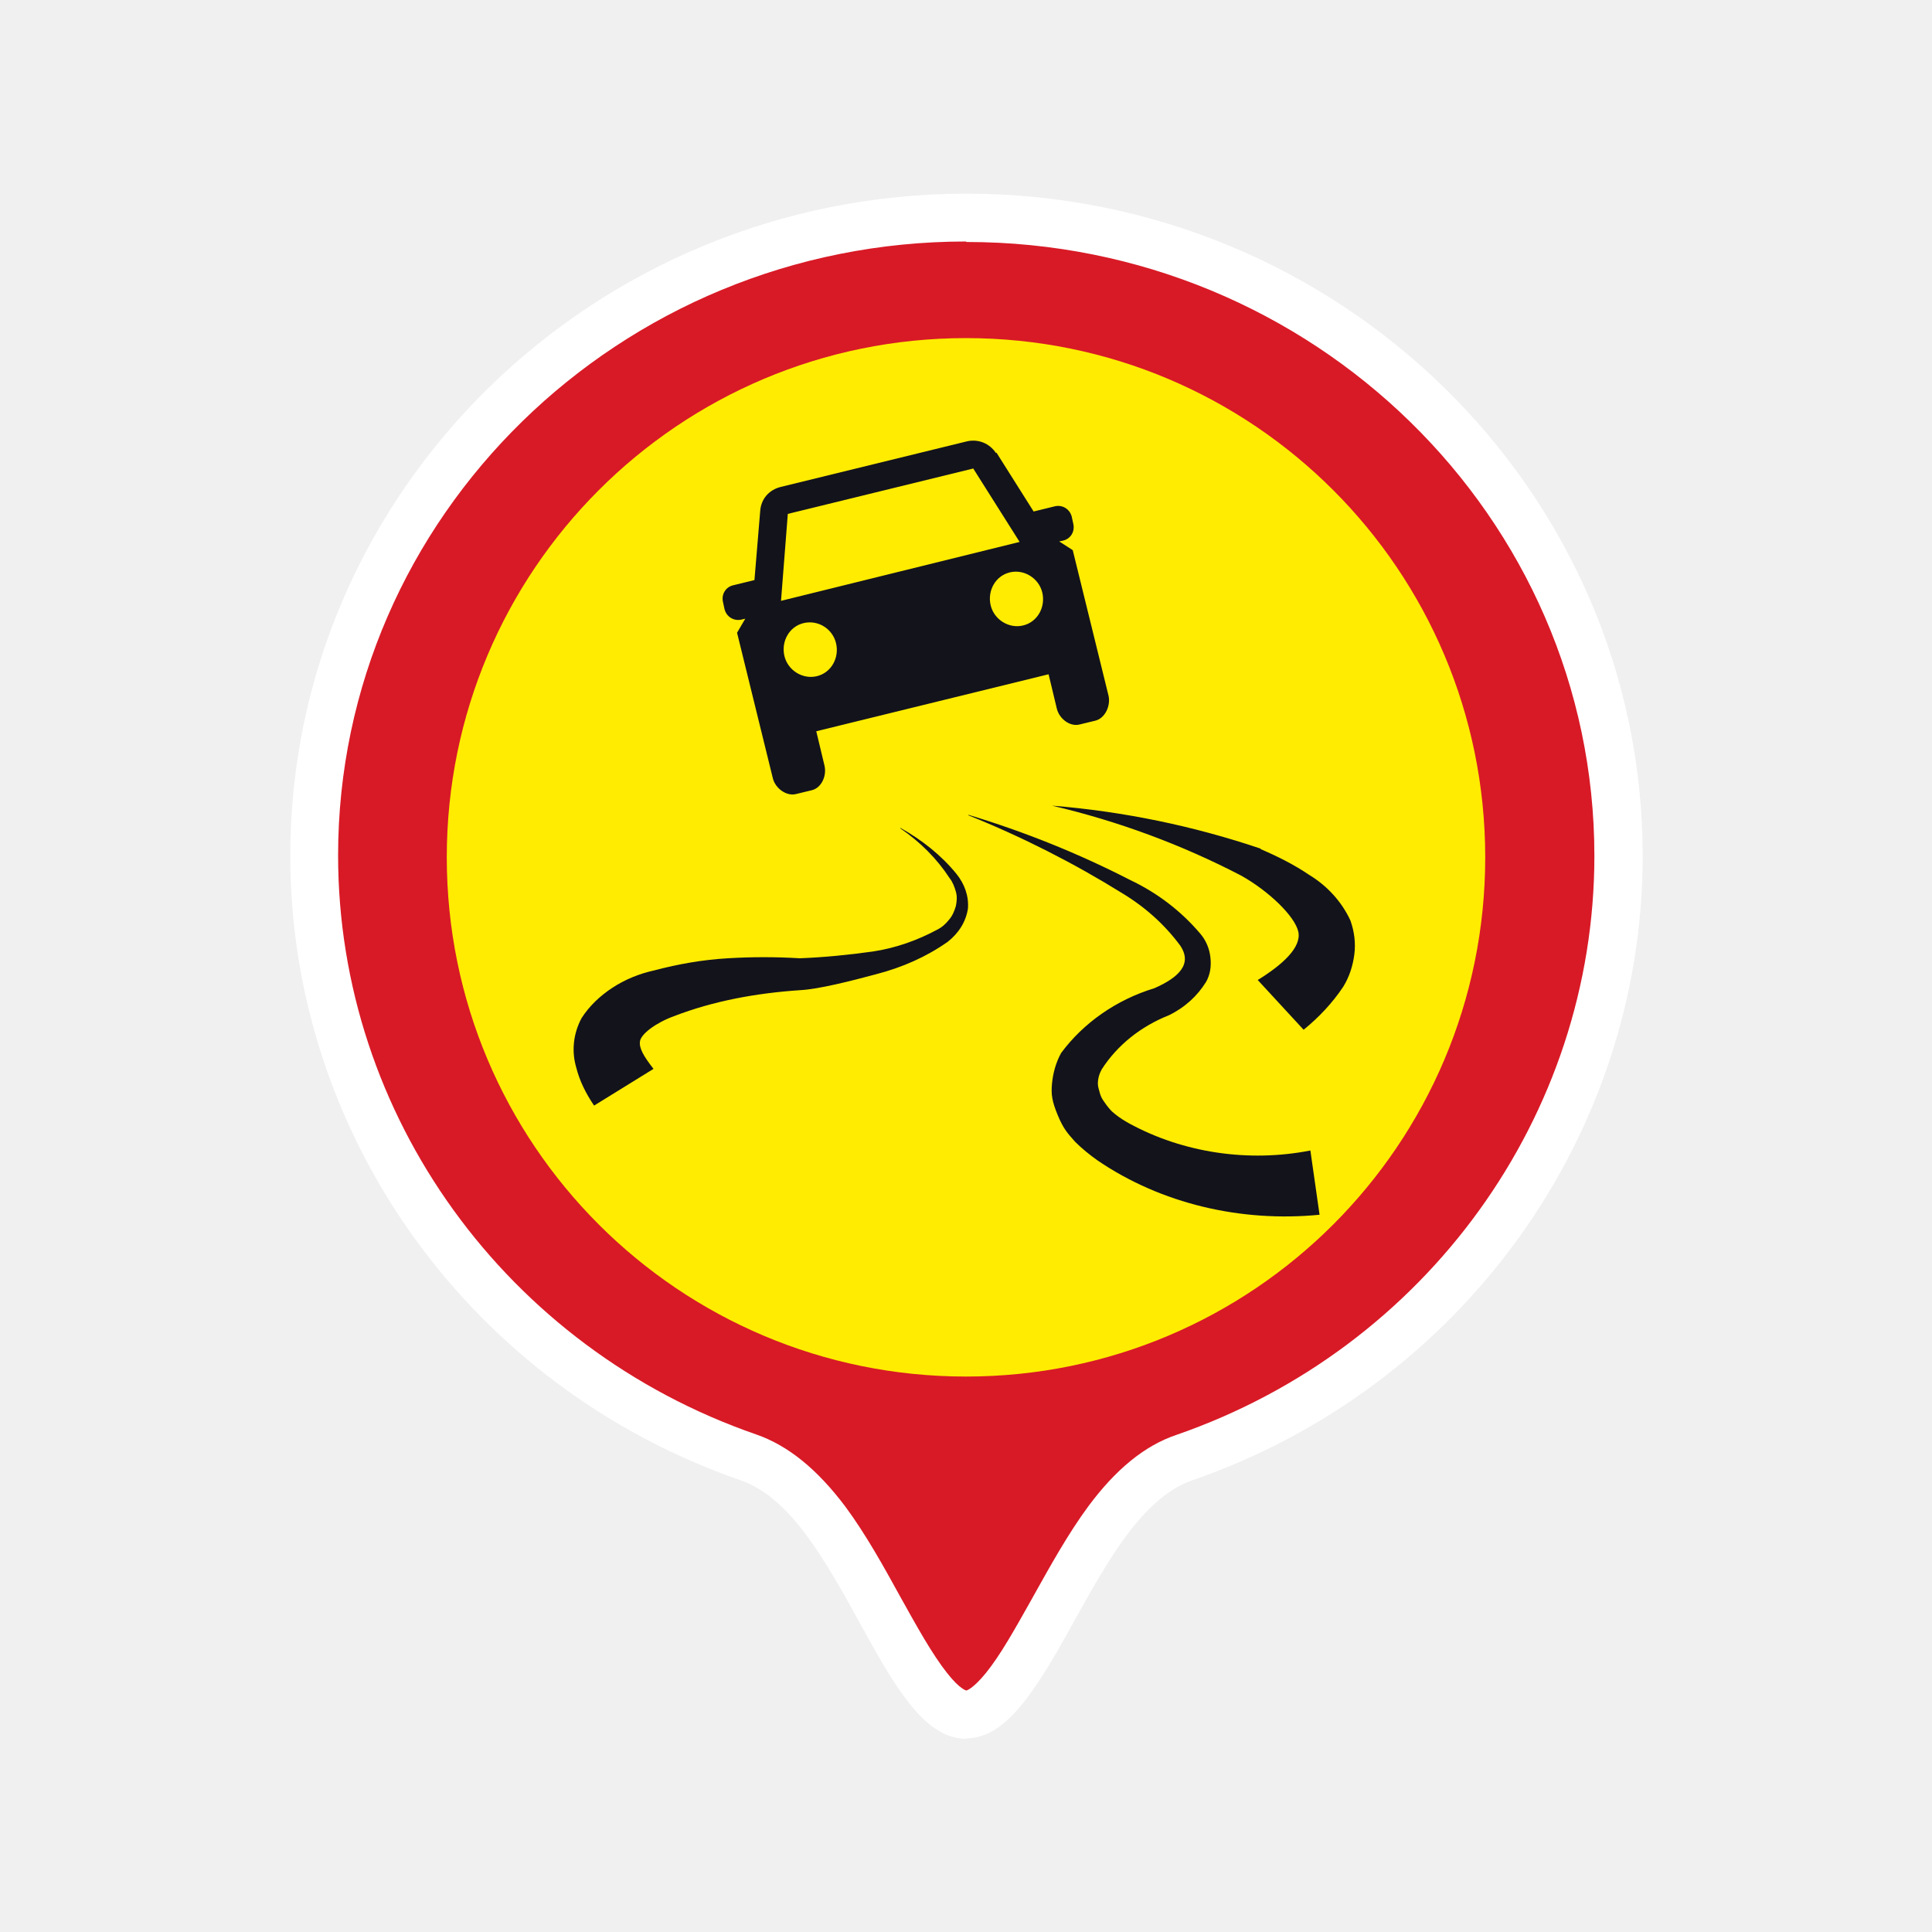
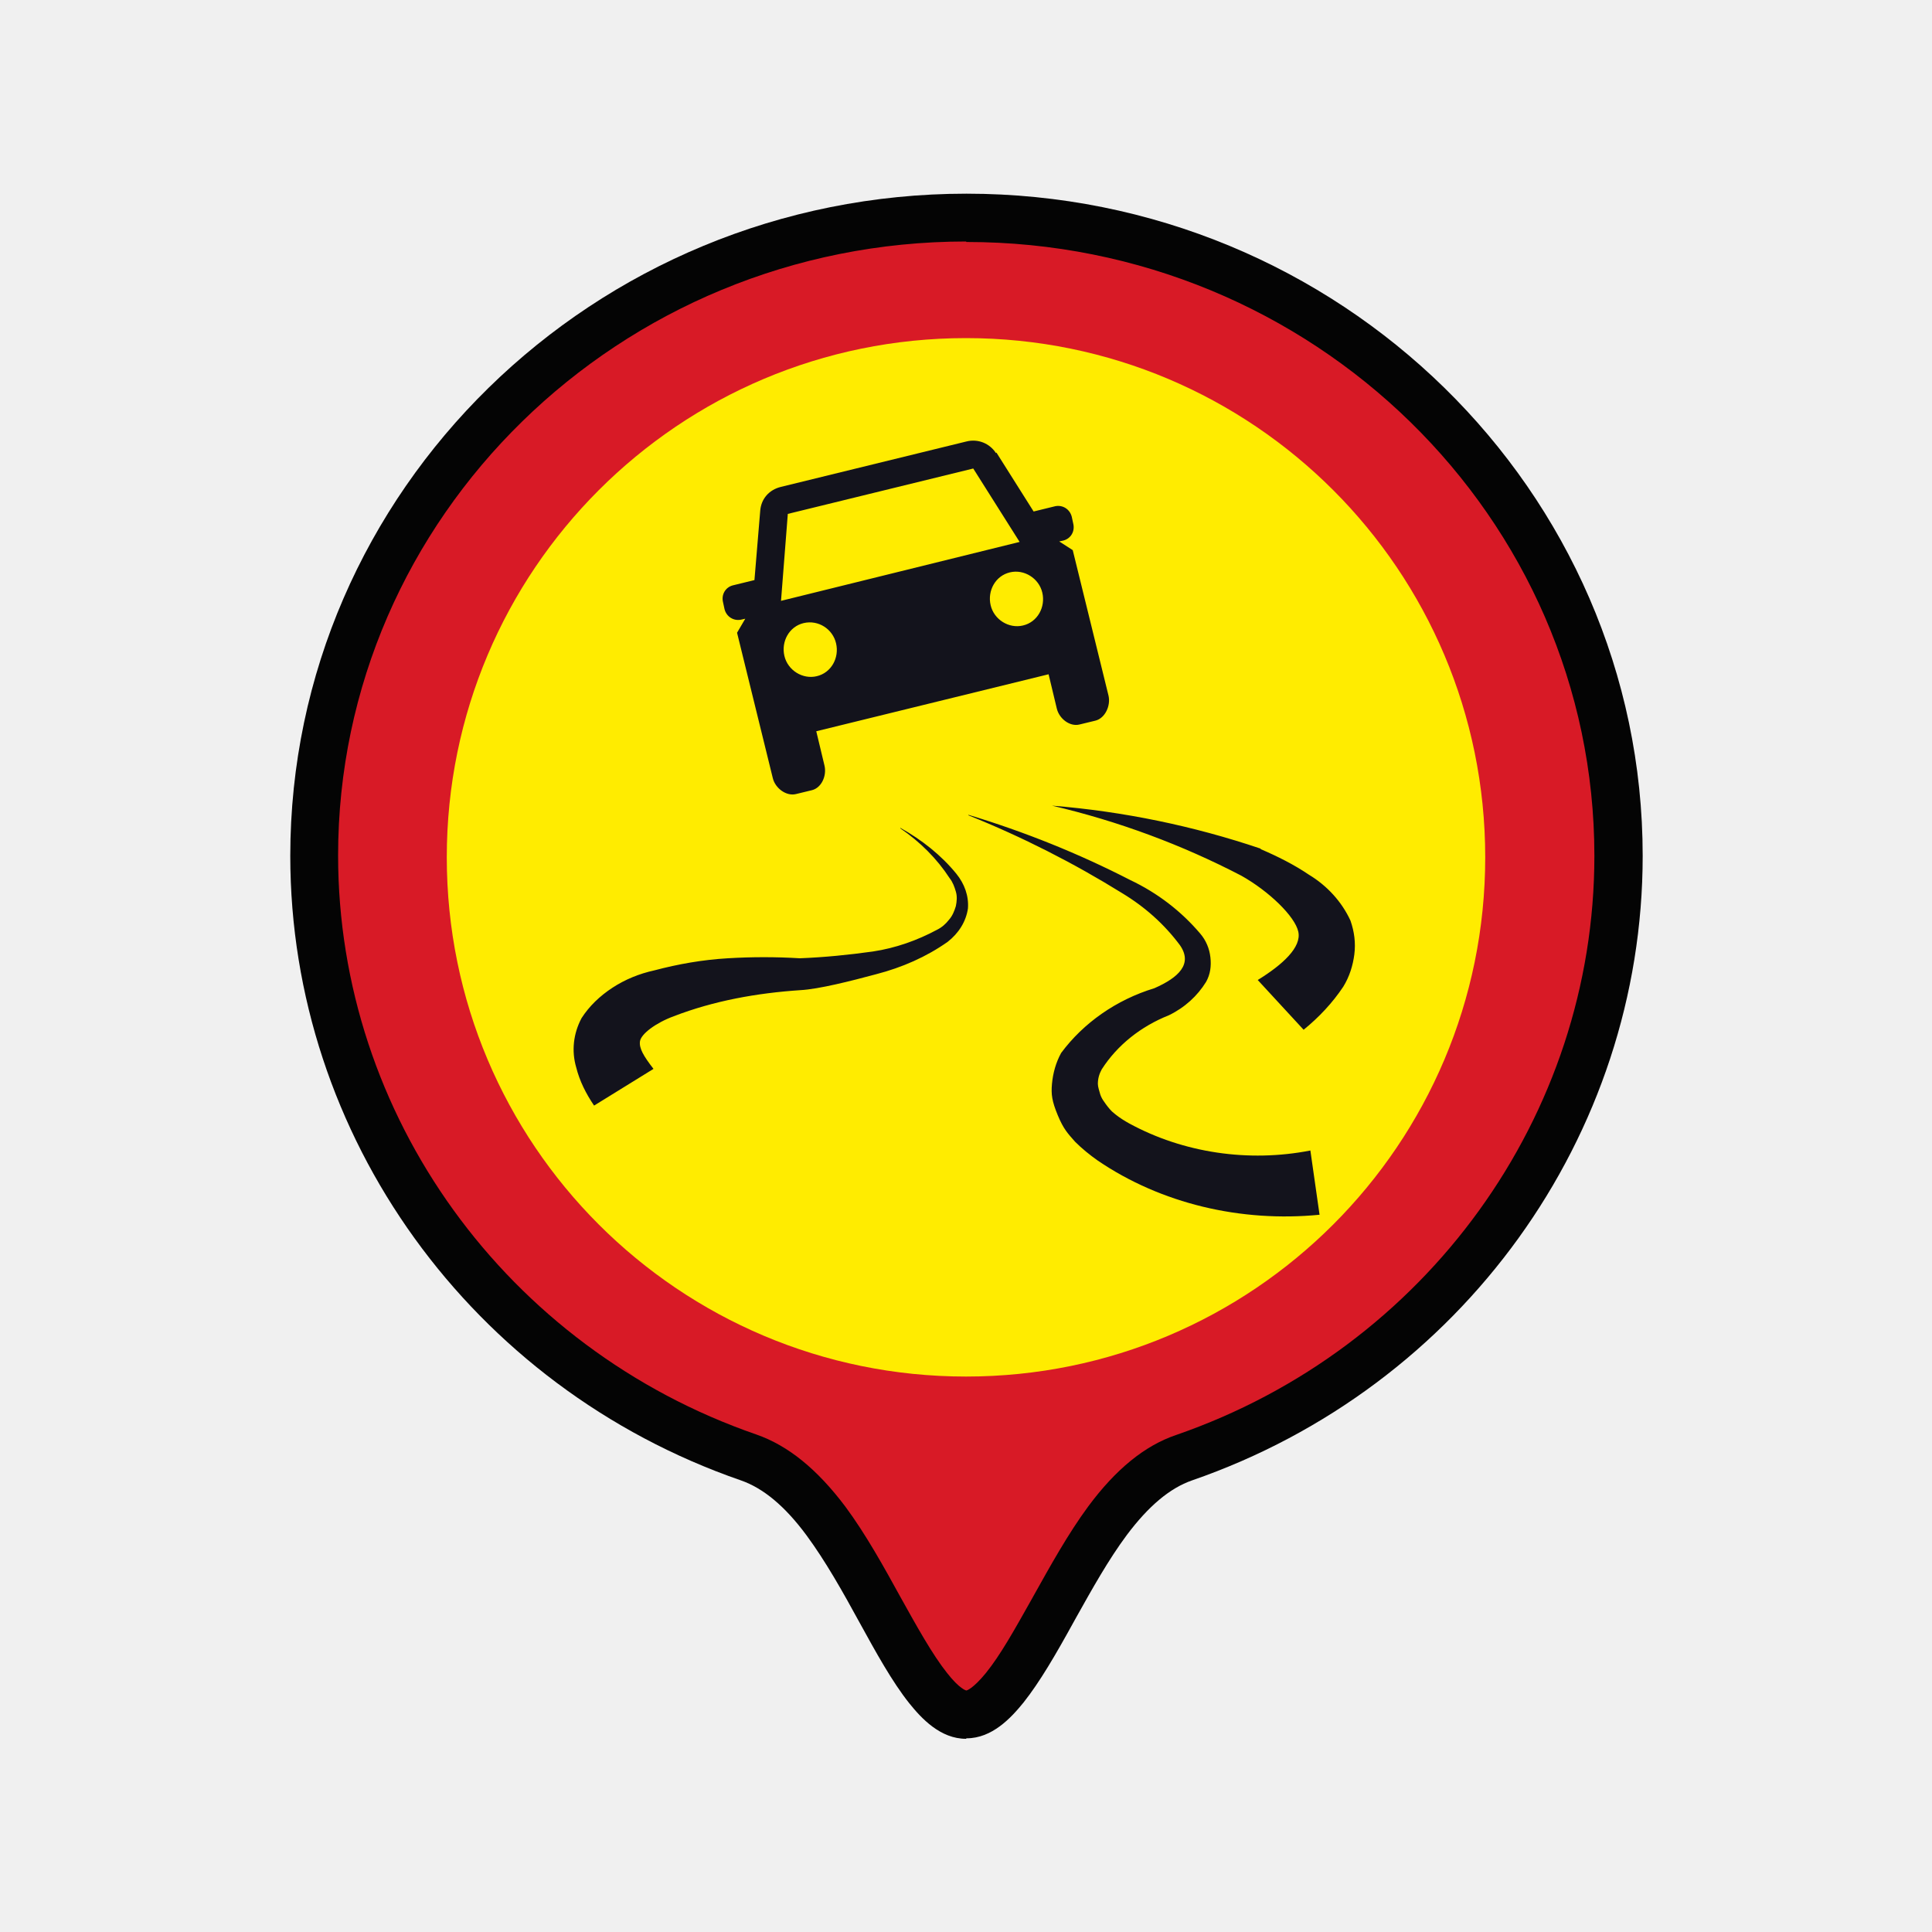
<svg xmlns="http://www.w3.org/2000/svg" id="Layer_1" version="1.1" viewBox="0 0 40 40">
  <defs>
    <style>
      .st0 {
        fill: none;
      }

      .st1 {
        fill: #d81a26;
      }

      .st2 {
        fill: #13131c;
        fill-rule: evenodd;
      }

      .st3 {
-         fill: #fff;
+         fill: #040404ff;
      }

      .st4 {
        fill: #ffec00;
      }
    </style>
  </defs>
  <path class="st3" d="M20,36c-.53,0-.92-.42-1.17-.73-.36-.45-.7-1.07-1.03-1.67-.36-.66-.71-1.28-1.1-1.81-.45-.61-.9-.98-1.36-1.14-5.58-1.93-9.33-7.13-9.33-12.93,0-7.56,6.28-13.71,14-13.71s14,6.15,14,13.71c0,5.8-3.75,11-9.33,12.93-.46.16-.9.53-1.35,1.13-.38.51-.72,1.12-1.05,1.71l-.05.09c-.38.69-.7,1.24-1.04,1.67-.26.32-.65.74-1.18.74h0Z" />
  <path class="st1" d="M20,5c-7.17,0-13,5.7-13,12.71,0,5.38,3.48,10.2,8.66,11.99.66.23,1.26.72,1.84,1.49.43.58.81,1.27,1.14,1.87.34.61.66,1.19.97,1.58.26.33.39.36.4.36,0,0,.13-.03.4-.36.3-.37.59-.89.95-1.53l.05-.09c.33-.59.7-1.26,1.12-1.83.57-.77,1.17-1.26,1.82-1.48,5.18-1.79,8.66-6.61,8.66-11.99,0-7.01-5.83-12.71-13-12.71h0Z" />
  <rect class="st0" x="6" y="4" width="28" height="32" />
  <path class="st4" d="M20,28.5c5.94,0,10.75-4.81,10.75-10.75s-4.81-10.75-10.75-10.75-10.75,4.81-10.75,10.75,4.81,10.75,10.75,10.75Z" />
  <path class="st2" d="M20.62,9.38c-.13-.2-.37-.3-.61-.24l-3.84.94c-.25.06-.41.25-.43.49l-.12,1.44-.45.11c-.15.04-.24.19-.2.35l.03.14c.04.16.19.25.34.22l.09-.02-.17.29.74,3.01c.05.21.28.38.48.33l.33-.08c.2-.05.31-.3.26-.51l-.17-.71,4.81-1.18.17.71c.05.21.27.38.47.33l.33-.08c.2-.05.32-.31.27-.52l-.74-3.01-.28-.18.09-.02c.15-.04.24-.19.2-.35l-.03-.14c-.04-.16-.19-.25-.34-.22l-.45.11-.77-1.22h0ZM16.31,10.64l3.84-.94.96,1.52-4.94,1.22.14-1.79h0ZM16.91,14c-.29.07-.6-.12-.67-.42s.1-.61.4-.68.6.12.67.42-.1.61-.4.68ZM21.18,12.95c-.29.07-.6-.12-.67-.42s.1-.61.4-.68c.29-.07.6.12.67.42s-.1.61-.4.68ZM26.1,17.57c-1.39-.47-2.84-.77-4.32-.89,1.37.32,2.69.81,3.92,1.45.57.32,1.11.84,1.18,1.16s-.32.68-.84,1l.95,1.03c.32-.26.6-.56.82-.89.13-.21.2-.44.23-.67.03-.24,0-.47-.08-.7-.18-.39-.48-.72-.86-.95-.31-.21-.65-.38-1-.53h0ZM20.05,16.87c1.16.35,2.28.8,3.35,1.35.57.27,1.06.65,1.45,1.11.12.14.19.31.21.49.02.18,0,.35-.09.51-.18.29-.44.53-.77.69-.58.23-1.07.62-1.39,1.12-.05.09-.08.19-.08.3,0,.06.03.15.05.22.02.06.05.11.08.15.04.06.1.14.16.2.1.09.19.15.29.21.02.01.05.03.07.04,1.12.61,2.47.81,3.75.56l.19,1.33c-1.63.16-3.28-.23-4.59-1.12-.17-.12-.33-.25-.47-.39-.15-.17-.24-.26-.36-.55-.12-.29-.14-.43-.12-.65s.08-.44.19-.64c.46-.62,1.14-1.1,1.93-1.34.5-.22.8-.5.53-.89-.32-.43-.72-.79-1.2-1.08-1-.62-2.06-1.16-3.18-1.61h0ZM18.64,17.14c.45.25.85.57,1.16.95.17.21.26.46.24.72-.04.27-.19.51-.42.69-.44.31-.94.53-1.48.67-.52.14-1.19.31-1.57.33-.9.06-1.79.22-2.62.54-.38.14-.68.37-.7.52-.02.14.07.3.28.57l-1.23.76c-.17-.25-.3-.51-.37-.79-.1-.34-.06-.7.11-1.02.16-.25.38-.46.64-.63s.55-.29.87-.36c.49-.13,1-.22,1.52-.25.5-.03.99-.03,1.49,0,.51-.02,1.01-.07,1.51-.14.47-.07.92-.23,1.33-.45.1-.05.18-.12.25-.21.07-.08.11-.18.14-.28.02-.1.03-.2,0-.3s-.06-.19-.13-.28c-.26-.4-.61-.75-1.02-1.03h0Z" />
</svg>
